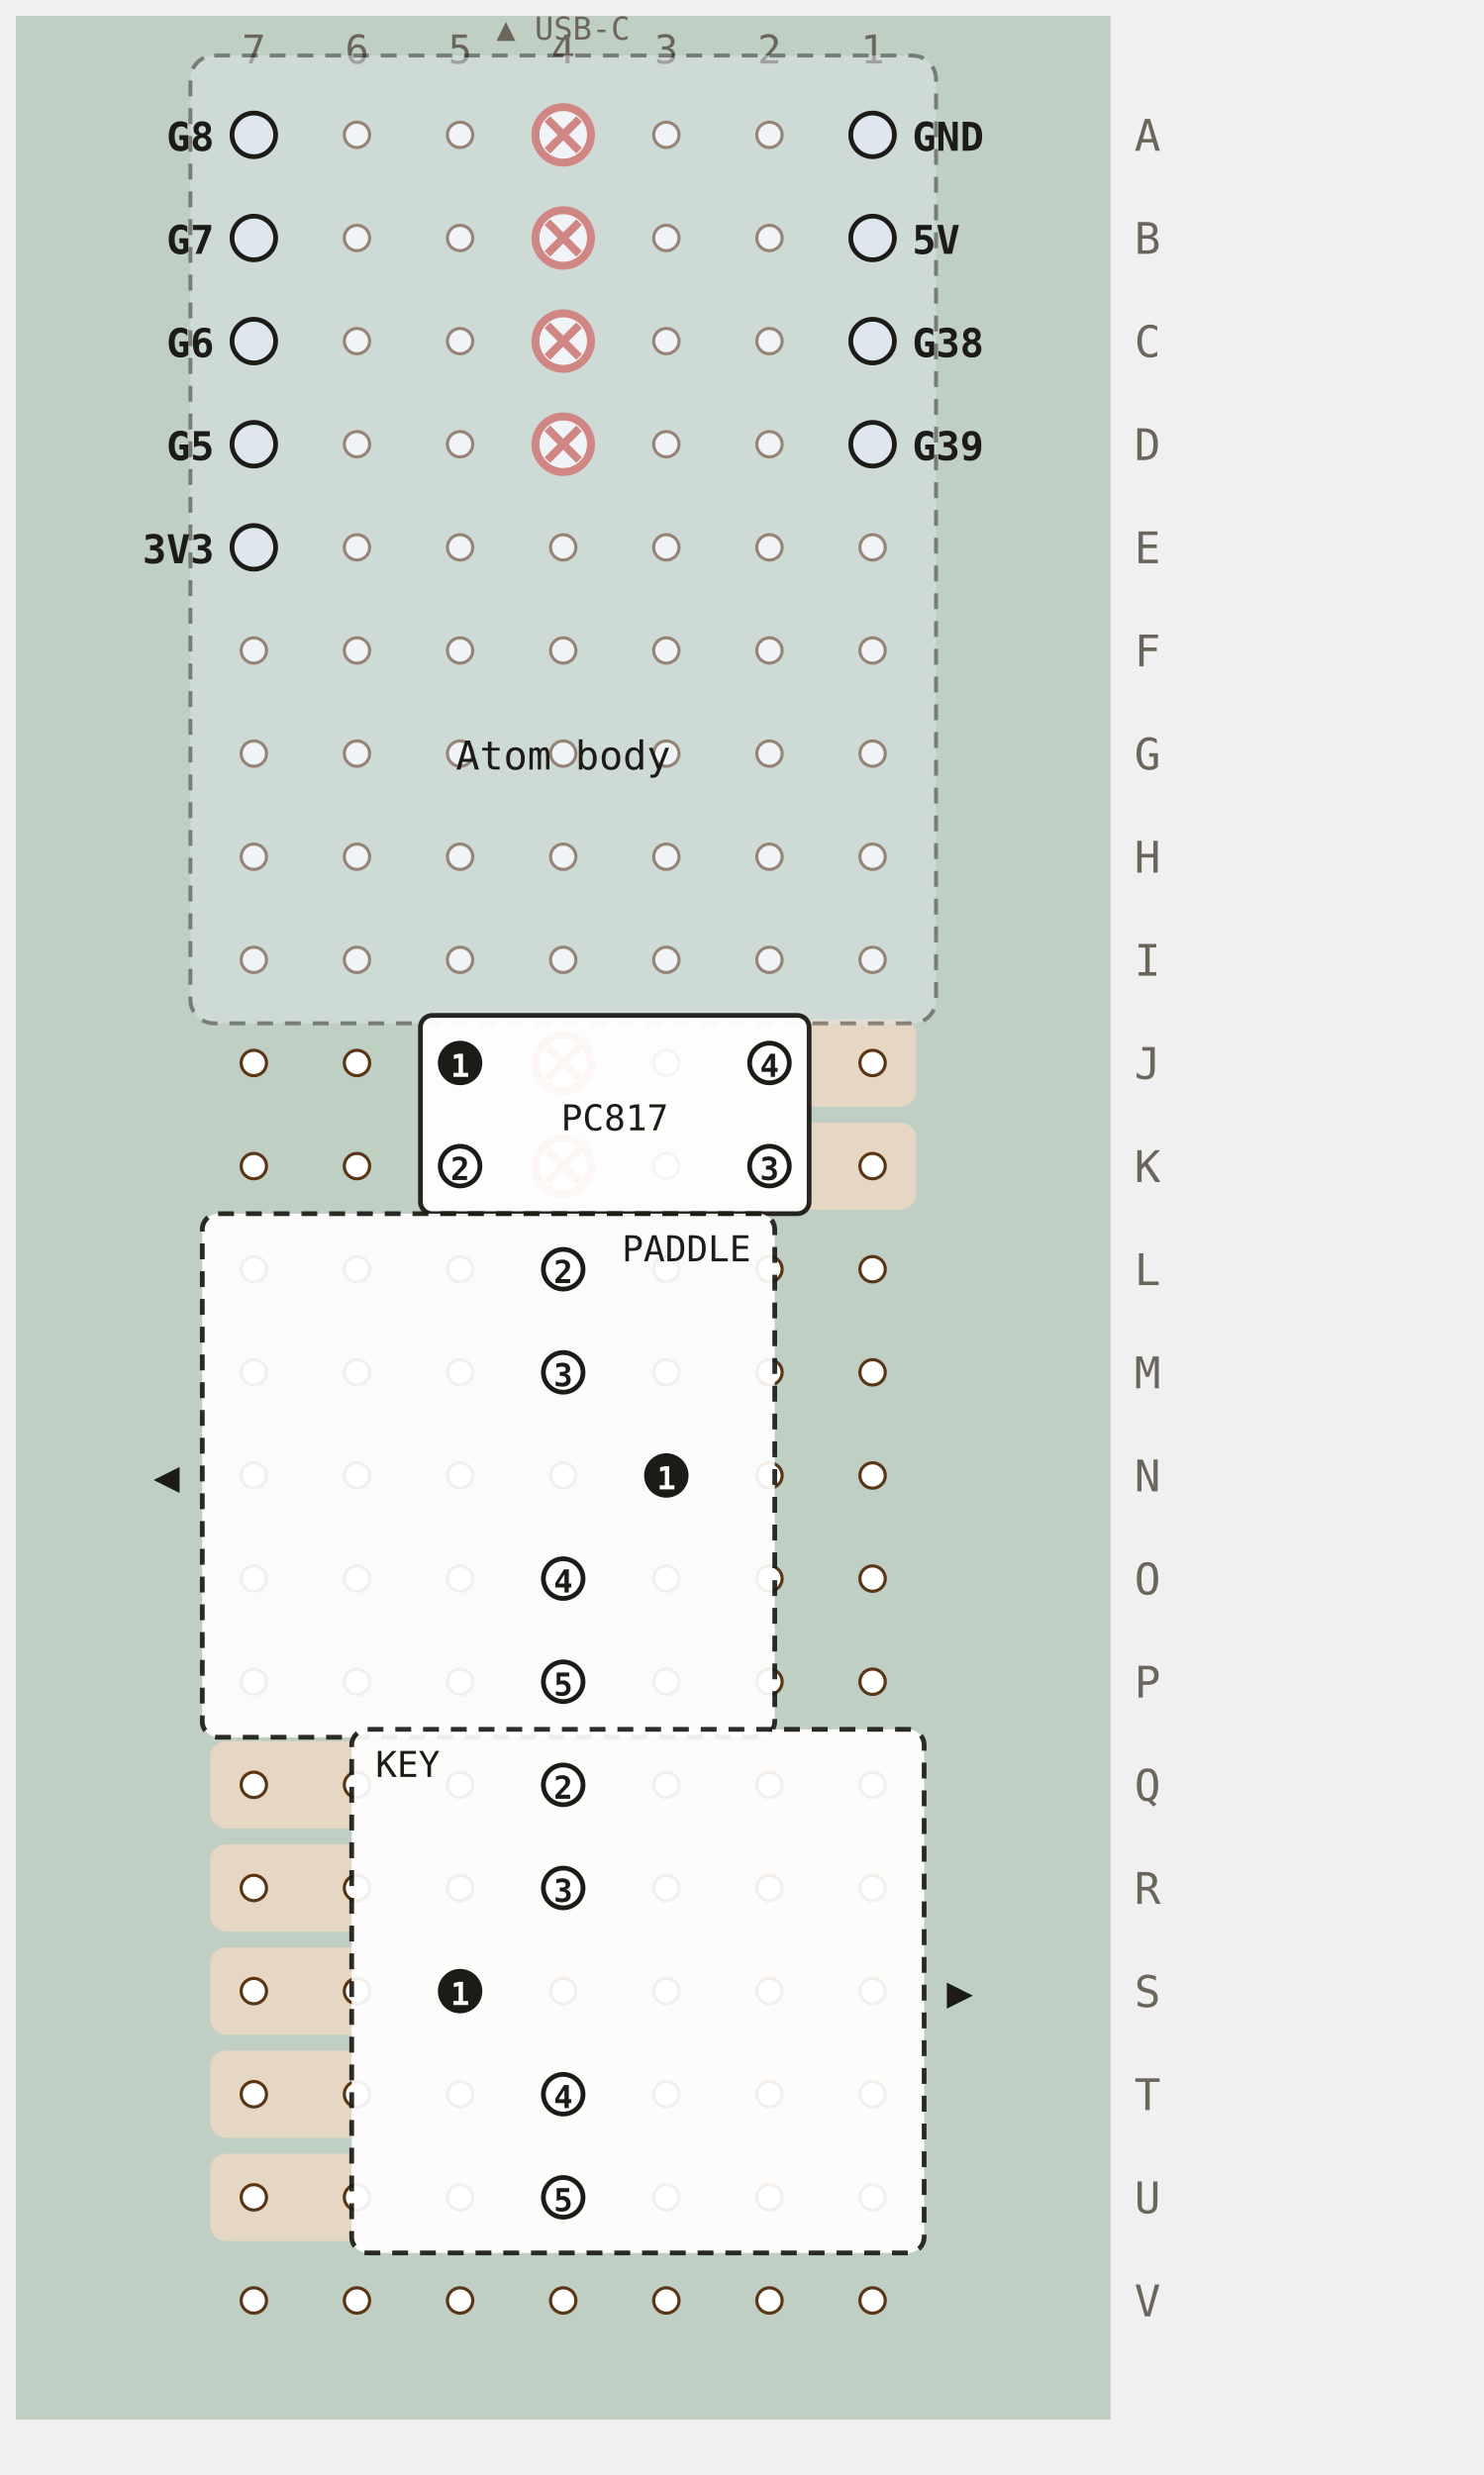
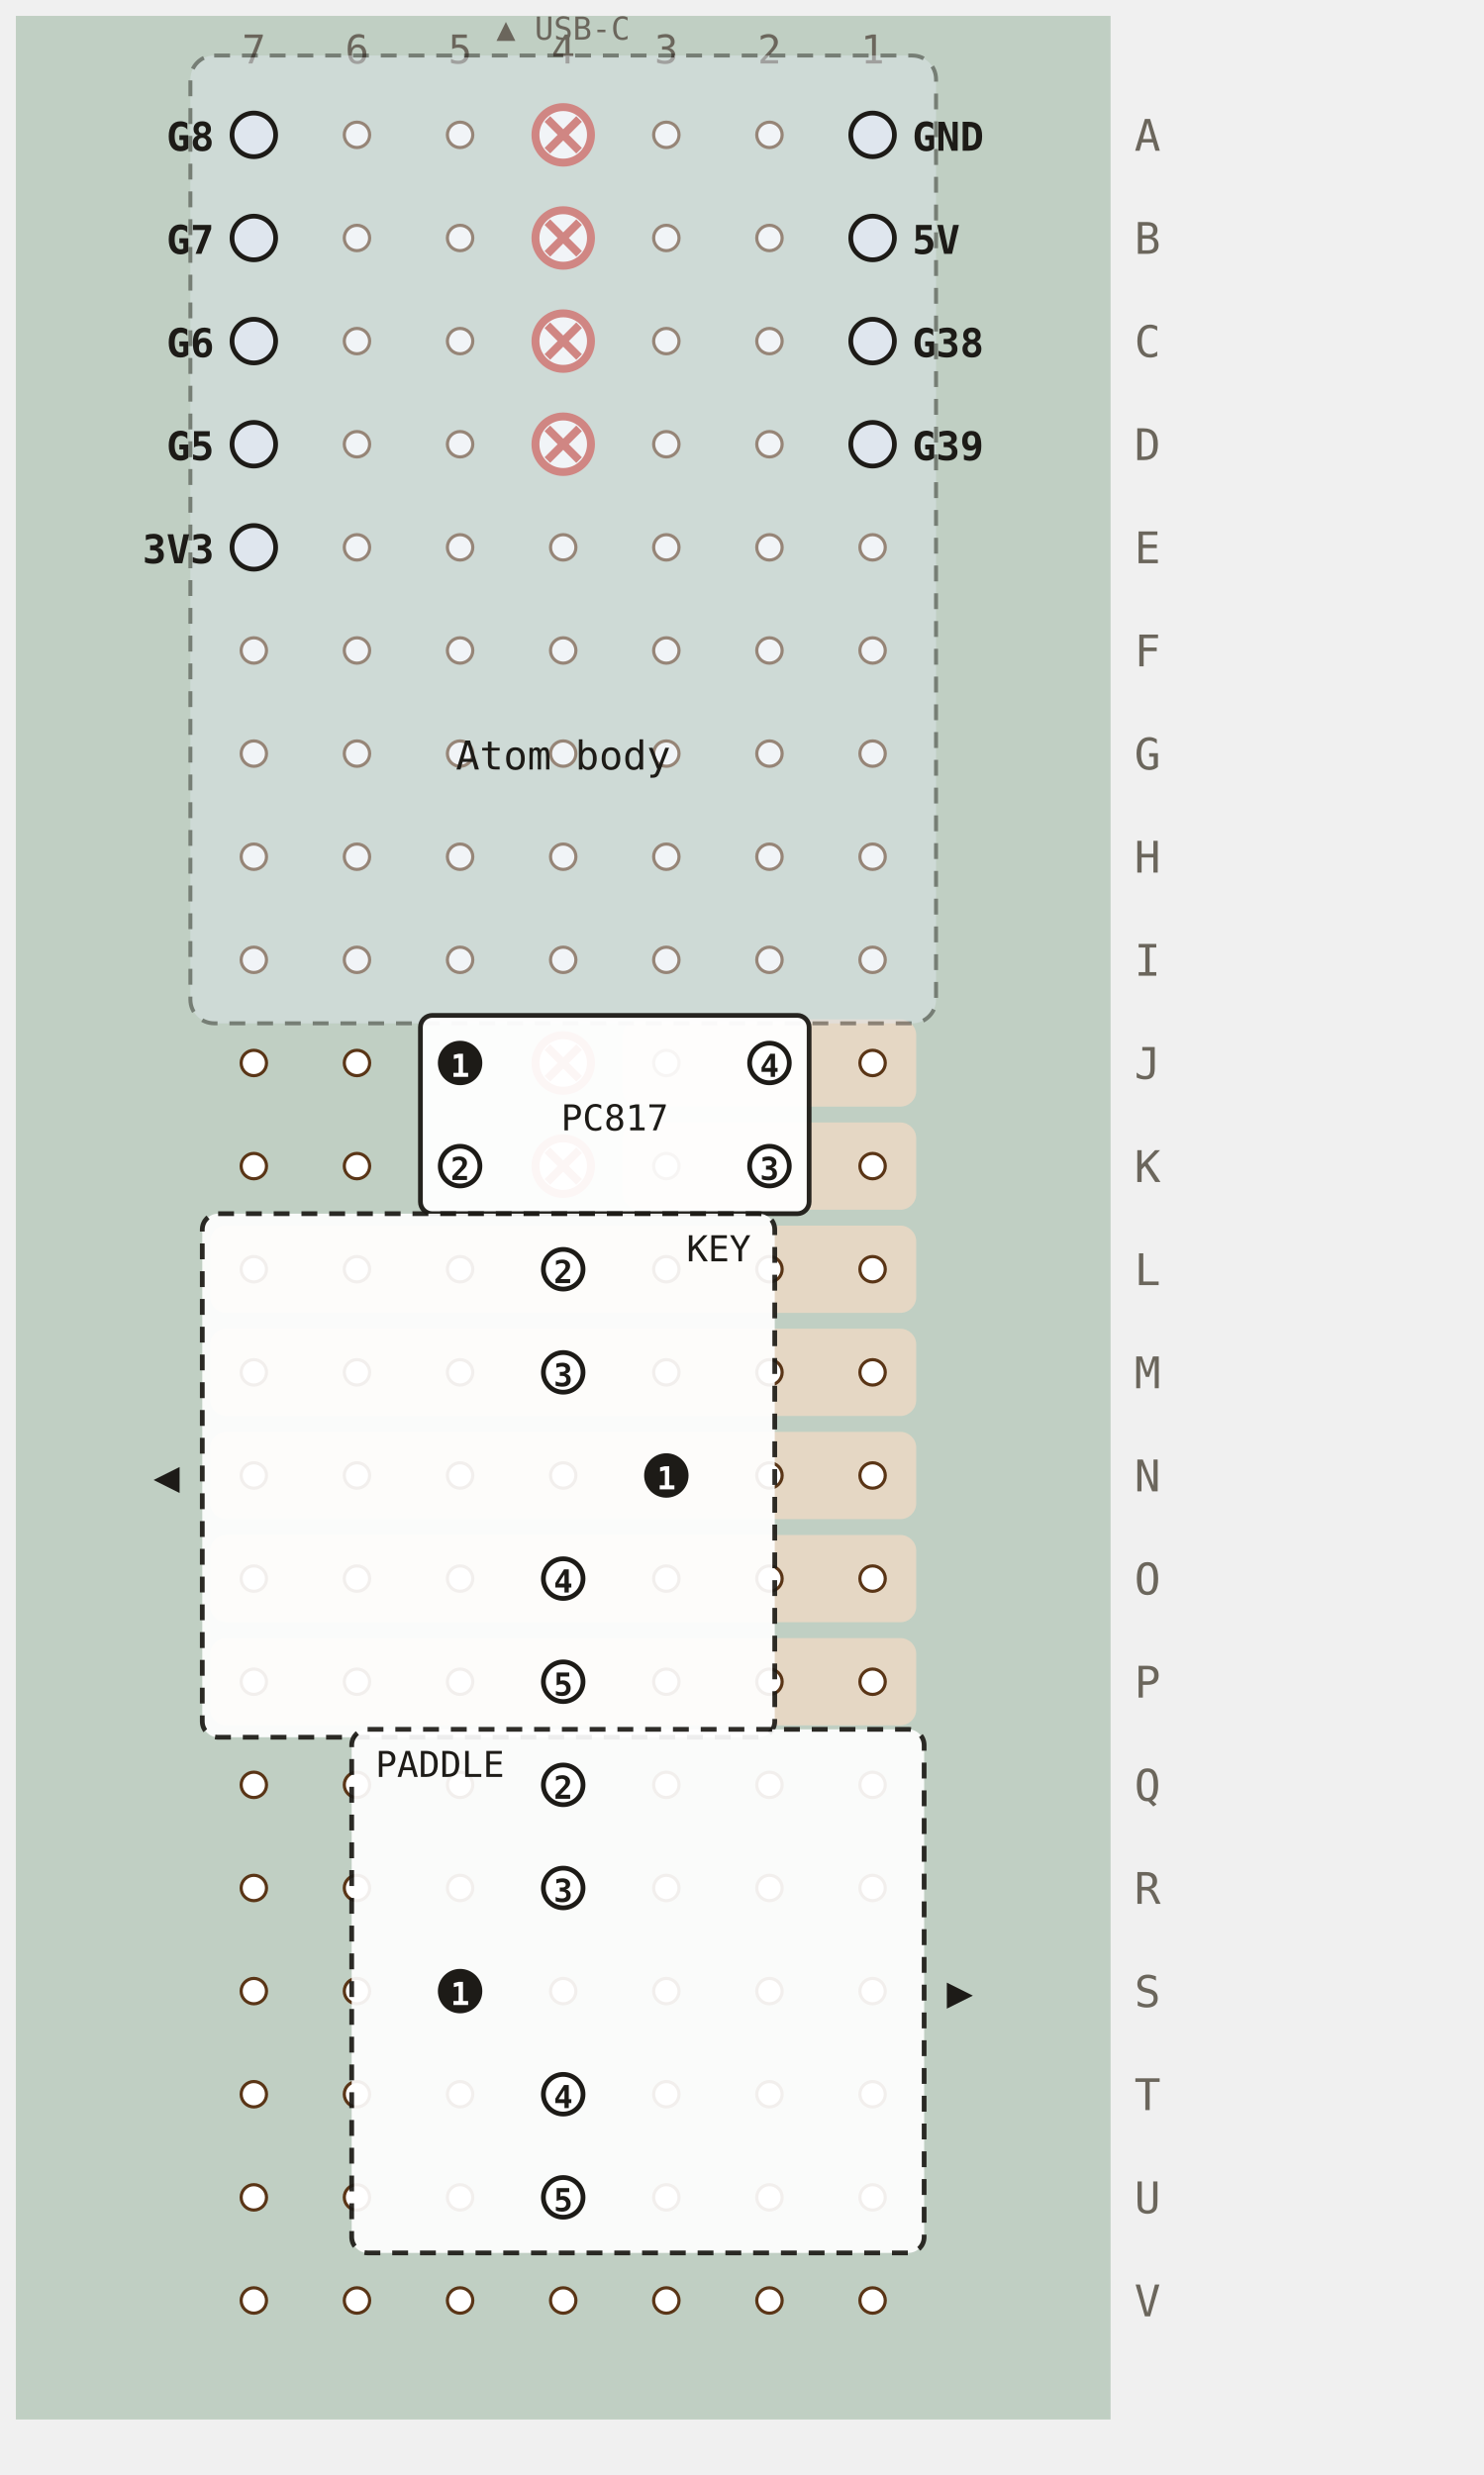
<svg xmlns="http://www.w3.org/2000/svg" viewBox="0 0 374 624" width="374" height="624" font-family="Menlo,Consolas,monospace" style="background:#ffffff">
  <rect x="4" y="4" width="276" height="606" fill="#2f6b3a" opacity=".25" />
  <text x="286" y="38" font-size="11" fill="#6b665c">A</text>
  <circle cx="220" cy="34" r="3.2" fill="#ffffff" stroke="#5a3516" stroke-width=".8" />
  <circle cx="194" cy="34" r="3.2" fill="#ffffff" stroke="#5a3516" stroke-width=".8" />
  <circle cx="168" cy="34" r="3.2" fill="#ffffff" stroke="#5a3516" stroke-width=".8" />
  <circle cx="142" cy="34" r="7" fill="#ffffff" stroke="#c3362b" stroke-width="2" />
  <path d="M138 30L146 38M146 30L138 38" stroke="#c3362b" stroke-width="2" />
  <circle cx="116" cy="34" r="3.2" fill="#ffffff" stroke="#5a3516" stroke-width=".8" />
  <circle cx="90" cy="34" r="3.2" fill="#ffffff" stroke="#5a3516" stroke-width=".8" />
  <circle cx="64" cy="34" r="3.2" fill="#ffffff" stroke="#5a3516" stroke-width=".8" />
  <text x="286" y="64" font-size="11" fill="#6b665c">B</text>
  <circle cx="220" cy="60" r="3.2" fill="#ffffff" stroke="#5a3516" stroke-width=".8" />
  <circle cx="194" cy="60" r="3.2" fill="#ffffff" stroke="#5a3516" stroke-width=".8" />
  <circle cx="168" cy="60" r="3.2" fill="#ffffff" stroke="#5a3516" stroke-width=".8" />
  <circle cx="142" cy="60" r="7" fill="#ffffff" stroke="#c3362b" stroke-width="2" />
  <path d="M138 56L146 64M146 56L138 64" stroke="#c3362b" stroke-width="2" />
  <circle cx="116" cy="60" r="3.2" fill="#ffffff" stroke="#5a3516" stroke-width=".8" />
  <circle cx="90" cy="60" r="3.2" fill="#ffffff" stroke="#5a3516" stroke-width=".8" />
  <circle cx="64" cy="60" r="3.2" fill="#ffffff" stroke="#5a3516" stroke-width=".8" />
  <text x="286" y="90" font-size="11" fill="#6b665c">C</text>
  <circle cx="220" cy="86" r="3.2" fill="#ffffff" stroke="#5a3516" stroke-width=".8" />
  <circle cx="194" cy="86" r="3.2" fill="#ffffff" stroke="#5a3516" stroke-width=".8" />
  <circle cx="168" cy="86" r="3.2" fill="#ffffff" stroke="#5a3516" stroke-width=".8" />
  <circle cx="142" cy="86" r="7" fill="#ffffff" stroke="#c3362b" stroke-width="2" />
  <path d="M138 82L146 90M146 82L138 90" stroke="#c3362b" stroke-width="2" />
  <circle cx="116" cy="86" r="3.2" fill="#ffffff" stroke="#5a3516" stroke-width=".8" />
  <circle cx="90" cy="86" r="3.2" fill="#ffffff" stroke="#5a3516" stroke-width=".8" />
  <circle cx="64" cy="86" r="3.2" fill="#ffffff" stroke="#5a3516" stroke-width=".8" />
  <text x="286" y="116" font-size="11" fill="#6b665c">D</text>
  <circle cx="220" cy="112" r="3.2" fill="#ffffff" stroke="#5a3516" stroke-width=".8" />
  <circle cx="194" cy="112" r="3.2" fill="#ffffff" stroke="#5a3516" stroke-width=".8" />
  <circle cx="168" cy="112" r="3.2" fill="#ffffff" stroke="#5a3516" stroke-width=".8" />
  <circle cx="142" cy="112" r="7" fill="#ffffff" stroke="#c3362b" stroke-width="2" />
  <path d="M138 108L146 116M146 108L138 116" stroke="#c3362b" stroke-width="2" />
  <circle cx="116" cy="112" r="3.2" fill="#ffffff" stroke="#5a3516" stroke-width=".8" />
  <circle cx="90" cy="112" r="3.2" fill="#ffffff" stroke="#5a3516" stroke-width=".8" />
  <circle cx="64" cy="112" r="3.2" fill="#ffffff" stroke="#5a3516" stroke-width=".8" />
  <text x="286" y="142" font-size="11" fill="#6b665c">E</text>
  <circle cx="220" cy="138" r="3.2" fill="#ffffff" stroke="#5a3516" stroke-width=".8" />
  <circle cx="194" cy="138" r="3.2" fill="#ffffff" stroke="#5a3516" stroke-width=".8" />
  <circle cx="168" cy="138" r="3.2" fill="#ffffff" stroke="#5a3516" stroke-width=".8" />
  <circle cx="142" cy="138" r="3.2" fill="#ffffff" stroke="#5a3516" stroke-width=".8" />
  <circle cx="116" cy="138" r="3.2" fill="#ffffff" stroke="#5a3516" stroke-width=".8" />
  <circle cx="90" cy="138" r="3.2" fill="#ffffff" stroke="#5a3516" stroke-width=".8" />
  <circle cx="64" cy="138" r="3.2" fill="#ffffff" stroke="#5a3516" stroke-width=".8" />
  <text x="286" y="168" font-size="11" fill="#6b665c">F</text>
  <circle cx="220" cy="164" r="3.2" fill="#ffffff" stroke="#5a3516" stroke-width=".8" />
  <circle cx="194" cy="164" r="3.2" fill="#ffffff" stroke="#5a3516" stroke-width=".8" />
  <circle cx="168" cy="164" r="3.2" fill="#ffffff" stroke="#5a3516" stroke-width=".8" />
  <circle cx="142" cy="164" r="3.2" fill="#ffffff" stroke="#5a3516" stroke-width=".8" />
  <circle cx="116" cy="164" r="3.2" fill="#ffffff" stroke="#5a3516" stroke-width=".8" />
  <circle cx="90" cy="164" r="3.2" fill="#ffffff" stroke="#5a3516" stroke-width=".8" />
  <circle cx="64" cy="164" r="3.2" fill="#ffffff" stroke="#5a3516" stroke-width=".8" />
  <text x="286" y="194" font-size="11" fill="#6b665c">G</text>
  <circle cx="220" cy="190" r="3.2" fill="#ffffff" stroke="#5a3516" stroke-width=".8" />
  <circle cx="194" cy="190" r="3.2" fill="#ffffff" stroke="#5a3516" stroke-width=".8" />
  <circle cx="168" cy="190" r="3.2" fill="#ffffff" stroke="#5a3516" stroke-width=".8" />
  <circle cx="142" cy="190" r="3.2" fill="#ffffff" stroke="#5a3516" stroke-width=".8" />
  <circle cx="116" cy="190" r="3.2" fill="#ffffff" stroke="#5a3516" stroke-width=".8" />
  <circle cx="90" cy="190" r="3.2" fill="#ffffff" stroke="#5a3516" stroke-width=".8" />
  <circle cx="64" cy="190" r="3.2" fill="#ffffff" stroke="#5a3516" stroke-width=".8" />
  <text x="286" y="220" font-size="11" fill="#6b665c">H</text>
  <circle cx="220" cy="216" r="3.2" fill="#ffffff" stroke="#5a3516" stroke-width=".8" />
  <circle cx="194" cy="216" r="3.2" fill="#ffffff" stroke="#5a3516" stroke-width=".8" />
  <circle cx="168" cy="216" r="3.2" fill="#ffffff" stroke="#5a3516" stroke-width=".8" />
  <circle cx="142" cy="216" r="3.2" fill="#ffffff" stroke="#5a3516" stroke-width=".8" />
  <circle cx="116" cy="216" r="3.2" fill="#ffffff" stroke="#5a3516" stroke-width=".8" />
  <circle cx="90" cy="216" r="3.2" fill="#ffffff" stroke="#5a3516" stroke-width=".8" />
  <circle cx="64" cy="216" r="3.2" fill="#ffffff" stroke="#5a3516" stroke-width=".8" />
  <text x="286" y="246" font-size="11" fill="#6b665c">I</text>
  <circle cx="220" cy="242" r="3.2" fill="#ffffff" stroke="#5a3516" stroke-width=".8" />
  <circle cx="194" cy="242" r="3.2" fill="#ffffff" stroke="#5a3516" stroke-width=".8" />
  <circle cx="168" cy="242" r="3.2" fill="#ffffff" stroke="#5a3516" stroke-width=".8" />
  <circle cx="142" cy="242" r="3.2" fill="#ffffff" stroke="#5a3516" stroke-width=".8" />
  <circle cx="116" cy="242" r="3.2" fill="#ffffff" stroke="#5a3516" stroke-width=".8" />
  <circle cx="90" cy="242" r="3.2" fill="#ffffff" stroke="#5a3516" stroke-width=".8" />
  <circle cx="64" cy="242" r="3.2" fill="#ffffff" stroke="#5a3516" stroke-width=".8" />
  <rect x="157" y="257" width="74" height="22" fill="#e9d8c4" opacity=".9" rx="4" />
  <text x="286" y="272" font-size="11" fill="#6b665c">J</text>
  <circle cx="220" cy="268" r="3.2" fill="#ffffff" stroke="#5a3516" stroke-width=".8" />
  <circle cx="194" cy="268" r="3.2" fill="#ffffff" stroke="#5a3516" stroke-width=".8" />
  <circle cx="168" cy="268" r="3.2" fill="#ffffff" stroke="#5a3516" stroke-width=".8" />
  <circle cx="142" cy="268" r="7" fill="#ffffff" stroke="#c3362b" stroke-width="2" />
  <path d="M138 264L146 272M146 264L138 272" stroke="#c3362b" stroke-width="2" />
  <circle cx="116" cy="268" r="3.2" fill="#ffffff" stroke="#5a3516" stroke-width=".8" />
  <circle cx="90" cy="268" r="3.2" fill="#ffffff" stroke="#5a3516" stroke-width=".8" />
  <circle cx="64" cy="268" r="3.2" fill="#ffffff" stroke="#5a3516" stroke-width=".8" />
  <rect x="157" y="283" width="74" height="22" fill="#e9d8c4" opacity=".9" rx="4" />
  <text x="286" y="298" font-size="11" fill="#6b665c">K</text>
  <circle cx="220" cy="294" r="3.2" fill="#ffffff" stroke="#5a3516" stroke-width=".8" />
  <circle cx="194" cy="294" r="3.2" fill="#ffffff" stroke="#5a3516" stroke-width=".8" />
  <circle cx="168" cy="294" r="3.2" fill="#ffffff" stroke="#5a3516" stroke-width=".8" />
  <circle cx="142" cy="294" r="7" fill="#ffffff" stroke="#c3362b" stroke-width="2" />
  <path d="M138 290L146 298M146 290L138 298" stroke="#c3362b" stroke-width="2" />
  <circle cx="116" cy="294" r="3.2" fill="#ffffff" stroke="#5a3516" stroke-width=".8" />
  <circle cx="90" cy="294" r="3.2" fill="#ffffff" stroke="#5a3516" stroke-width=".8" />
  <circle cx="64" cy="294" r="3.2" fill="#ffffff" stroke="#5a3516" stroke-width=".8" />
+   <rect x="53" y="309" width="178" height="22" fill="#e9d8c4" opacity=".9" rx="4" />
  <text x="286" y="324" font-size="11" fill="#6b665c">L</text>
  <circle cx="220" cy="320" r="3.2" fill="#ffffff" stroke="#5a3516" stroke-width=".8" />
  <circle cx="194" cy="320" r="3.2" fill="#ffffff" stroke="#5a3516" stroke-width=".8" />
  <circle cx="168" cy="320" r="3.2" fill="#ffffff" stroke="#5a3516" stroke-width=".8" />
  <circle cx="142" cy="320" r="3.2" fill="#ffffff" stroke="#5a3516" stroke-width=".8" />
  <circle cx="116" cy="320" r="3.2" fill="#ffffff" stroke="#5a3516" stroke-width=".8" />
  <circle cx="90" cy="320" r="3.2" fill="#ffffff" stroke="#5a3516" stroke-width=".8" />
  <circle cx="64" cy="320" r="3.2" fill="#ffffff" stroke="#5a3516" stroke-width=".8" />
+   <rect x="53" y="335" width="178" height="22" fill="#e9d8c4" opacity=".9" rx="4" />
  <text x="286" y="350" font-size="11" fill="#6b665c">M</text>
  <circle cx="220" cy="346" r="3.2" fill="#ffffff" stroke="#5a3516" stroke-width=".8" />
  <circle cx="194" cy="346" r="3.2" fill="#ffffff" stroke="#5a3516" stroke-width=".8" />
  <circle cx="168" cy="346" r="3.2" fill="#ffffff" stroke="#5a3516" stroke-width=".8" />
  <circle cx="142" cy="346" r="3.2" fill="#ffffff" stroke="#5a3516" stroke-width=".8" />
  <circle cx="116" cy="346" r="3.2" fill="#ffffff" stroke="#5a3516" stroke-width=".8" />
  <circle cx="90" cy="346" r="3.2" fill="#ffffff" stroke="#5a3516" stroke-width=".8" />
  <circle cx="64" cy="346" r="3.2" fill="#ffffff" stroke="#5a3516" stroke-width=".8" />
+   <rect x="53" y="361" width="178" height="22" fill="#e9d8c4" opacity=".9" rx="4" />
  <text x="286" y="376" font-size="11" fill="#6b665c">N</text>
  <circle cx="220" cy="372" r="3.2" fill="#ffffff" stroke="#5a3516" stroke-width=".8" />
  <circle cx="194" cy="372" r="3.2" fill="#ffffff" stroke="#5a3516" stroke-width=".8" />
  <circle cx="168" cy="372" r="3.2" fill="#ffffff" stroke="#5a3516" stroke-width=".8" />
  <circle cx="142" cy="372" r="3.2" fill="#ffffff" stroke="#5a3516" stroke-width=".8" />
  <circle cx="116" cy="372" r="3.2" fill="#ffffff" stroke="#5a3516" stroke-width=".8" />
  <circle cx="90" cy="372" r="3.2" fill="#ffffff" stroke="#5a3516" stroke-width=".8" />
  <circle cx="64" cy="372" r="3.2" fill="#ffffff" stroke="#5a3516" stroke-width=".8" />
+   <rect x="53" y="387" width="178" height="22" fill="#e9d8c4" opacity=".9" rx="4" />
  <text x="286" y="402" font-size="11" fill="#6b665c">O</text>
  <circle cx="220" cy="398" r="3.2" fill="#ffffff" stroke="#5a3516" stroke-width=".8" />
  <circle cx="194" cy="398" r="3.2" fill="#ffffff" stroke="#5a3516" stroke-width=".8" />
  <circle cx="168" cy="398" r="3.2" fill="#ffffff" stroke="#5a3516" stroke-width=".8" />
  <circle cx="142" cy="398" r="3.2" fill="#ffffff" stroke="#5a3516" stroke-width=".8" />
  <circle cx="116" cy="398" r="3.2" fill="#ffffff" stroke="#5a3516" stroke-width=".8" />
  <circle cx="90" cy="398" r="3.2" fill="#ffffff" stroke="#5a3516" stroke-width=".8" />
  <circle cx="64" cy="398" r="3.2" fill="#ffffff" stroke="#5a3516" stroke-width=".8" />
+   <rect x="53" y="413" width="178" height="22" fill="#e9d8c4" opacity=".9" rx="4" />
  <text x="286" y="428" font-size="11" fill="#6b665c">P</text>
  <circle cx="220" cy="424" r="3.2" fill="#ffffff" stroke="#5a3516" stroke-width=".8" />
  <circle cx="194" cy="424" r="3.2" fill="#ffffff" stroke="#5a3516" stroke-width=".8" />
  <circle cx="168" cy="424" r="3.2" fill="#ffffff" stroke="#5a3516" stroke-width=".8" />
  <circle cx="142" cy="424" r="3.2" fill="#ffffff" stroke="#5a3516" stroke-width=".8" />
  <circle cx="116" cy="424" r="3.2" fill="#ffffff" stroke="#5a3516" stroke-width=".8" />
  <circle cx="90" cy="424" r="3.2" fill="#ffffff" stroke="#5a3516" stroke-width=".8" />
  <circle cx="64" cy="424" r="3.2" fill="#ffffff" stroke="#5a3516" stroke-width=".8" />
-   <rect x="53" y="439" width="178" height="22" fill="#e9d8c4" opacity=".9" rx="4" />
  <text x="286" y="454" font-size="11" fill="#6b665c">Q</text>
  <circle cx="220" cy="450" r="3.2" fill="#ffffff" stroke="#5a3516" stroke-width=".8" />
  <circle cx="194" cy="450" r="3.2" fill="#ffffff" stroke="#5a3516" stroke-width=".8" />
  <circle cx="168" cy="450" r="3.2" fill="#ffffff" stroke="#5a3516" stroke-width=".8" />
  <circle cx="142" cy="450" r="3.2" fill="#ffffff" stroke="#5a3516" stroke-width=".8" />
  <circle cx="116" cy="450" r="3.2" fill="#ffffff" stroke="#5a3516" stroke-width=".8" />
  <circle cx="90" cy="450" r="3.2" fill="#ffffff" stroke="#5a3516" stroke-width=".8" />
  <circle cx="64" cy="450" r="3.2" fill="#ffffff" stroke="#5a3516" stroke-width=".8" />
-   <rect x="53" y="465" width="178" height="22" fill="#e9d8c4" opacity=".9" rx="4" />
  <text x="286" y="480" font-size="11" fill="#6b665c">R</text>
  <circle cx="220" cy="476" r="3.2" fill="#ffffff" stroke="#5a3516" stroke-width=".8" />
  <circle cx="194" cy="476" r="3.2" fill="#ffffff" stroke="#5a3516" stroke-width=".8" />
  <circle cx="168" cy="476" r="3.2" fill="#ffffff" stroke="#5a3516" stroke-width=".8" />
  <circle cx="142" cy="476" r="3.2" fill="#ffffff" stroke="#5a3516" stroke-width=".8" />
  <circle cx="116" cy="476" r="3.2" fill="#ffffff" stroke="#5a3516" stroke-width=".8" />
  <circle cx="90" cy="476" r="3.2" fill="#ffffff" stroke="#5a3516" stroke-width=".8" />
  <circle cx="64" cy="476" r="3.2" fill="#ffffff" stroke="#5a3516" stroke-width=".8" />
-   <rect x="53" y="491" width="178" height="22" fill="#e9d8c4" opacity=".9" rx="4" />
  <text x="286" y="506" font-size="11" fill="#6b665c">S</text>
  <circle cx="220" cy="502" r="3.2" fill="#ffffff" stroke="#5a3516" stroke-width=".8" />
  <circle cx="194" cy="502" r="3.2" fill="#ffffff" stroke="#5a3516" stroke-width=".8" />
  <circle cx="168" cy="502" r="3.2" fill="#ffffff" stroke="#5a3516" stroke-width=".8" />
  <circle cx="142" cy="502" r="3.2" fill="#ffffff" stroke="#5a3516" stroke-width=".8" />
  <circle cx="116" cy="502" r="3.2" fill="#ffffff" stroke="#5a3516" stroke-width=".8" />
  <circle cx="90" cy="502" r="3.2" fill="#ffffff" stroke="#5a3516" stroke-width=".8" />
  <circle cx="64" cy="502" r="3.2" fill="#ffffff" stroke="#5a3516" stroke-width=".8" />
-   <rect x="53" y="517" width="178" height="22" fill="#e9d8c4" opacity=".9" rx="4" />
  <text x="286" y="532" font-size="11" fill="#6b665c">T</text>
  <circle cx="220" cy="528" r="3.2" fill="#ffffff" stroke="#5a3516" stroke-width=".8" />
  <circle cx="194" cy="528" r="3.2" fill="#ffffff" stroke="#5a3516" stroke-width=".8" />
  <circle cx="168" cy="528" r="3.2" fill="#ffffff" stroke="#5a3516" stroke-width=".8" />
  <circle cx="142" cy="528" r="3.2" fill="#ffffff" stroke="#5a3516" stroke-width=".8" />
  <circle cx="116" cy="528" r="3.2" fill="#ffffff" stroke="#5a3516" stroke-width=".8" />
  <circle cx="90" cy="528" r="3.2" fill="#ffffff" stroke="#5a3516" stroke-width=".8" />
  <circle cx="64" cy="528" r="3.2" fill="#ffffff" stroke="#5a3516" stroke-width=".8" />
-   <rect x="53" y="543" width="178" height="22" fill="#e9d8c4" opacity=".9" rx="4" />
  <text x="286" y="558" font-size="11" fill="#6b665c">U</text>
  <circle cx="220" cy="554" r="3.2" fill="#ffffff" stroke="#5a3516" stroke-width=".8" />
  <circle cx="194" cy="554" r="3.2" fill="#ffffff" stroke="#5a3516" stroke-width=".8" />
  <circle cx="168" cy="554" r="3.2" fill="#ffffff" stroke="#5a3516" stroke-width=".8" />
  <circle cx="142" cy="554" r="3.2" fill="#ffffff" stroke="#5a3516" stroke-width=".8" />
  <circle cx="116" cy="554" r="3.2" fill="#ffffff" stroke="#5a3516" stroke-width=".8" />
  <circle cx="90" cy="554" r="3.2" fill="#ffffff" stroke="#5a3516" stroke-width=".8" />
  <circle cx="64" cy="554" r="3.2" fill="#ffffff" stroke="#5a3516" stroke-width=".8" />
  <text x="286" y="584" font-size="11" fill="#6b665c">V</text>
  <circle cx="220" cy="580" r="3.2" fill="#ffffff" stroke="#5a3516" stroke-width=".8" />
  <circle cx="194" cy="580" r="3.2" fill="#ffffff" stroke="#5a3516" stroke-width=".8" />
  <circle cx="168" cy="580" r="3.2" fill="#ffffff" stroke="#5a3516" stroke-width=".8" />
  <circle cx="142" cy="580" r="3.2" fill="#ffffff" stroke="#5a3516" stroke-width=".8" />
  <circle cx="116" cy="580" r="3.2" fill="#ffffff" stroke="#5a3516" stroke-width=".8" />
  <circle cx="90" cy="580" r="3.2" fill="#ffffff" stroke="#5a3516" stroke-width=".8" />
  <circle cx="64" cy="580" r="3.2" fill="#ffffff" stroke="#5a3516" stroke-width=".8" />
  <text x="217" y="16" font-size="10" fill="#6b665c">1</text>
  <text x="191" y="16" font-size="10" fill="#6b665c">2</text>
  <text x="165" y="16" font-size="10" fill="#6b665c">3</text>
  <text x="139" y="16" font-size="10" fill="#6b665c">4</text>
  <text x="113" y="16" font-size="10" fill="#6b665c">5</text>
  <text x="87" y="16" font-size="10" fill="#6b665c">6</text>
  <text x="61" y="16" font-size="10" fill="#6b665c">7</text>
  <rect x="48" y="14" width="188" height="244" fill="#dfe6ee" opacity=".45" stroke="#1d1b17" stroke-dasharray="4 3" rx="6" />
  <text x="142.0" y="194" font-size="10" text-anchor="middle" fill="#1d1b17">Atom body</text>
  <text x="142.0" y="10" font-size="8" text-anchor="middle" fill="#6b665c">▲ USB-C</text>
  <circle cx="220" cy="34" r="5.5" fill="#dfe6ee" stroke="#1d1b17" stroke-width="1.2" />
  <text x="230" y="38" font-size="10" text-anchor="start" fill="#1d1b17" font-weight="600">GND</text>
  <circle cx="220" cy="60" r="5.5" fill="#dfe6ee" stroke="#1d1b17" stroke-width="1.2" />
  <text x="230" y="64" font-size="10" text-anchor="start" fill="#1d1b17" font-weight="600">5V</text>
  <circle cx="220" cy="86" r="5.5" fill="#dfe6ee" stroke="#1d1b17" stroke-width="1.2" />
  <text x="230" y="90" font-size="10" text-anchor="start" fill="#1d1b17" font-weight="600">G38</text>
  <circle cx="220" cy="112" r="5.5" fill="#dfe6ee" stroke="#1d1b17" stroke-width="1.2" />
  <text x="230" y="116" font-size="10" text-anchor="start" fill="#1d1b17" font-weight="600">G39</text>
  <circle cx="64" cy="34" r="5.5" fill="#dfe6ee" stroke="#1d1b17" stroke-width="1.2" />
  <text x="54" y="38" font-size="10" text-anchor="end" fill="#1d1b17" font-weight="600">G8</text>
  <circle cx="64" cy="60" r="5.5" fill="#dfe6ee" stroke="#1d1b17" stroke-width="1.2" />
  <text x="54" y="64" font-size="10" text-anchor="end" fill="#1d1b17" font-weight="600">G7</text>
  <circle cx="64" cy="86" r="5.5" fill="#dfe6ee" stroke="#1d1b17" stroke-width="1.2" />
  <text x="54" y="90" font-size="10" text-anchor="end" fill="#1d1b17" font-weight="600">G6</text>
  <circle cx="64" cy="112" r="5.5" fill="#dfe6ee" stroke="#1d1b17" stroke-width="1.2" />
  <text x="54" y="116" font-size="10" text-anchor="end" fill="#1d1b17" font-weight="600">G5</text>
  <circle cx="64" cy="138" r="5.5" fill="#dfe6ee" stroke="#1d1b17" stroke-width="1.2" />
  <text x="54" y="142" font-size="10" text-anchor="end" fill="#1d1b17" font-weight="600">3V3</text>
  <rect x="106" y="256" width="98" height="50" fill="#ffffff" stroke="#1d1b17" stroke-width="1.2" rx="3" opacity=".95" />
  <text x="155.0" y="285.0" font-size="9" text-anchor="middle" fill="#1d1b17">PC817</text>
  <circle cx="116" cy="268" r="5" fill="#1d1b17" stroke="#1d1b17" stroke-width="1.2" />
  <text x="116" y="271.5" font-size="8" text-anchor="middle" fill="#ffffff" font-weight="600">1</text>
  <circle cx="116" cy="294" r="5" fill="#ffffff" stroke="#1d1b17" stroke-width="1.2" />
  <text x="116" y="297.5" font-size="8" text-anchor="middle" fill="#1d1b17" font-weight="600">2</text>
  <circle cx="194" cy="294" r="5" fill="#ffffff" stroke="#1d1b17" stroke-width="1.2" />
  <text x="194" y="297.5" font-size="8" text-anchor="middle" fill="#1d1b17" font-weight="600">3</text>
  <circle cx="194" cy="268" r="5" fill="#ffffff" stroke="#1d1b17" stroke-width="1.2" />
  <text x="194" y="271.5" font-size="8" text-anchor="middle" fill="#1d1b17" font-weight="600">4</text>
  <rect x="51" y="306" width="144.331" height="132" fill="#ffffff" stroke="#1d1b17" stroke-width="1.2" stroke-dasharray="4 3" rx="4" opacity=".92" />
-   <text x="189.331" y="318" font-size="9" text-anchor="end" fill="#1d1b17">PADDLE</text>
+   <text x="189.331" y="318" font-size="9" text-anchor="end" fill="#1d1b17">KEY</text>
  <text x="42" y="376.0" font-size="11" text-anchor="middle" fill="#1d1b17">◀</text>
  <circle cx="142" cy="320" r="5" fill="#ffffff" stroke="#1d1b17" stroke-width="1.2" />
  <text x="142" y="323.5" font-size="8" text-anchor="middle" fill="#1d1b17" font-weight="600">2</text>
  <circle cx="142" cy="346" r="5" fill="#ffffff" stroke="#1d1b17" stroke-width="1.2" />
  <text x="142" y="349.5" font-size="8" text-anchor="middle" fill="#1d1b17" font-weight="600">3</text>
  <circle cx="142" cy="398" r="5" fill="#ffffff" stroke="#1d1b17" stroke-width="1.2" />
  <text x="142" y="401.5" font-size="8" text-anchor="middle" fill="#1d1b17" font-weight="600">4</text>
  <circle cx="142" cy="424" r="5" fill="#ffffff" stroke="#1d1b17" stroke-width="1.2" />
  <text x="142" y="427.5" font-size="8" text-anchor="middle" fill="#1d1b17" font-weight="600">5</text>
  <circle cx="168" cy="372" r="5" fill="#1d1b17" stroke="#1d1b17" stroke-width="1.2" />
  <text x="168" y="375.5" font-size="8" text-anchor="middle" fill="#ffffff" font-weight="600">1</text>
  <rect x="88.669" y="436" width="144.331" height="132" fill="#ffffff" stroke="#1d1b17" stroke-width="1.2" stroke-dasharray="4 3" rx="4" opacity=".92" />
-   <text x="94.669" y="448" font-size="9" text-anchor="start" fill="#1d1b17">KEY</text>
+   <text x="94.669" y="448" font-size="9" text-anchor="start" fill="#1d1b17">PADDLE</text>
  <text x="242" y="506.0" font-size="11" text-anchor="middle" fill="#1d1b17">▶</text>
  <circle cx="142" cy="450" r="5" fill="#ffffff" stroke="#1d1b17" stroke-width="1.2" />
  <text x="142" y="453.5" font-size="8" text-anchor="middle" fill="#1d1b17" font-weight="600">2</text>
  <circle cx="142" cy="476" r="5" fill="#ffffff" stroke="#1d1b17" stroke-width="1.2" />
  <text x="142" y="479.5" font-size="8" text-anchor="middle" fill="#1d1b17" font-weight="600">3</text>
  <circle cx="142" cy="528" r="5" fill="#ffffff" stroke="#1d1b17" stroke-width="1.2" />
  <text x="142" y="531.5" font-size="8" text-anchor="middle" fill="#1d1b17" font-weight="600">4</text>
  <circle cx="142" cy="554" r="5" fill="#ffffff" stroke="#1d1b17" stroke-width="1.2" />
  <text x="142" y="557.5" font-size="8" text-anchor="middle" fill="#1d1b17" font-weight="600">5</text>
  <circle cx="116" cy="502" r="5" fill="#1d1b17" stroke="#1d1b17" stroke-width="1.2" />
  <text x="116" y="505.5" font-size="8" text-anchor="middle" fill="#ffffff" font-weight="600">1</text>
</svg>
